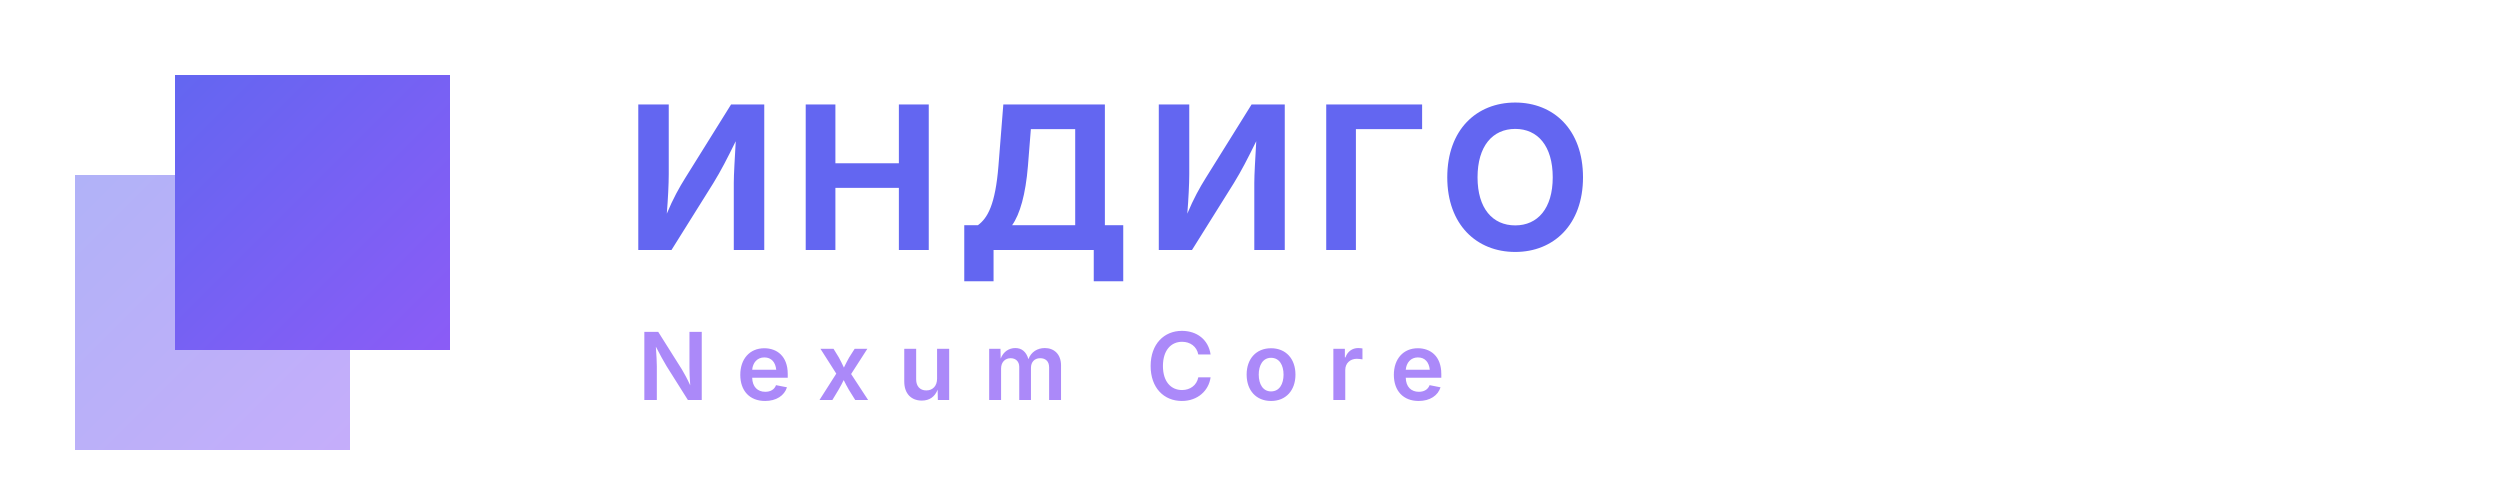
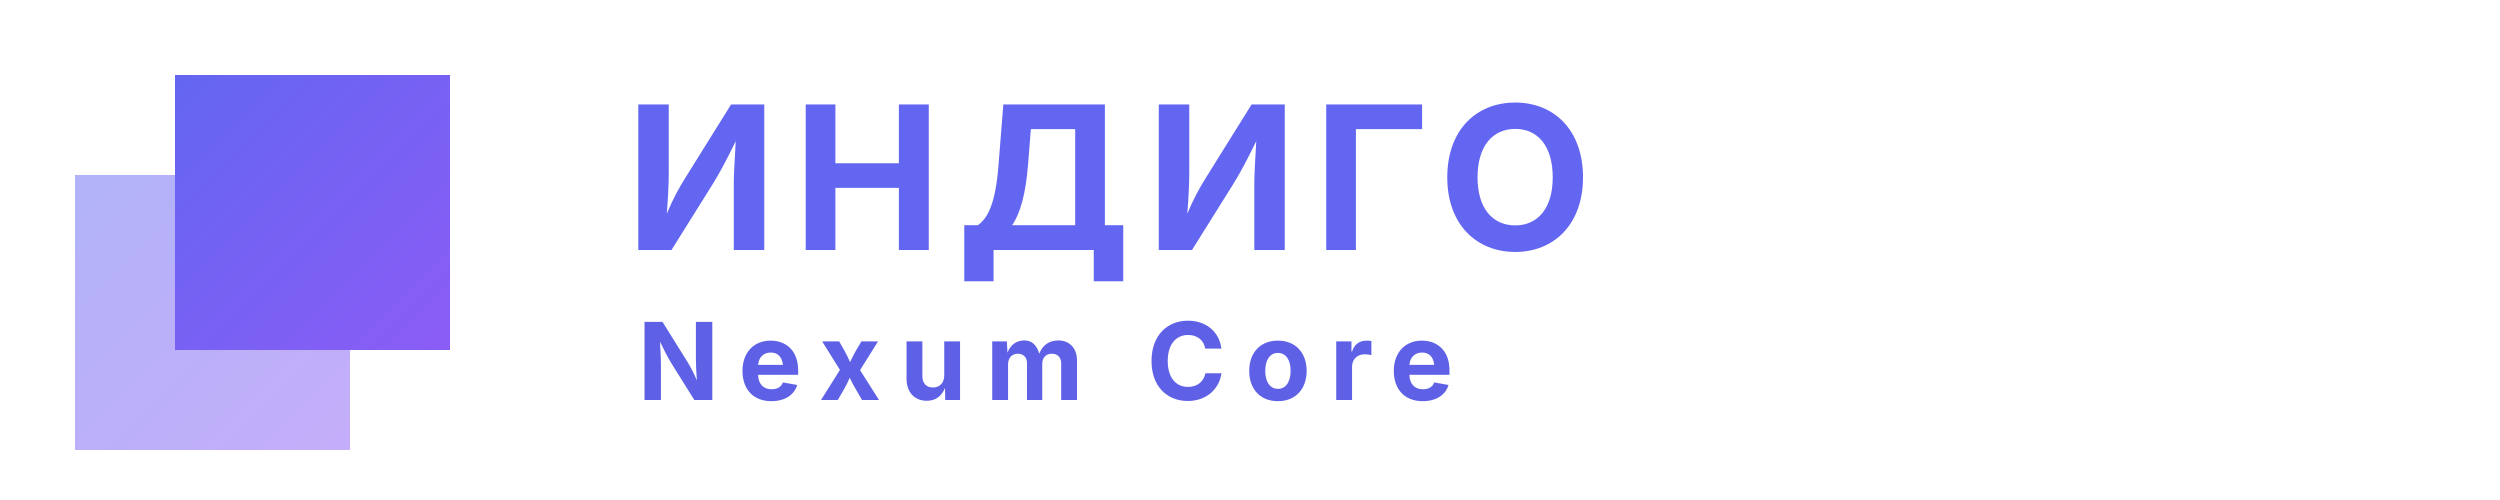
<svg xmlns="http://www.w3.org/2000/svg" width="200" height="40" viewBox="0 0 200 40">
  <defs>
    <linearGradient id="gindigo" x1="0" y1="0" x2="1" y2="1">
      <stop offset="0" stop-color="#6366f1" />
      <stop offset="1" stop-color="#8b5cf6" />
    </linearGradient>
  </defs>
  <rect x="6" y="14" width="22" height="22" fill="url(#gindigo)" opacity=".5" />
  <rect x="14" y="6" width="22" height="22" fill="url(#gindigo)" />
  <text x="50" y="20" font-family="'Segoe UI','Inter',system-ui,Arial,sans-serif" font-size="16" font-weight="700" letter-spacing="1.2" fill="#6366f1">ИНДИГО</text>
-   <text x="51" y="32" font-family="'Segoe UI','Inter',system-ui,Arial,sans-serif" font-size="7.5" font-weight="600" letter-spacing="2.2" fill="#8b5cf6" opacity=".72">Nexum Core</text>
+   <text x="51" y="32" font-family="'Segoe UI','Inter',system-ui,Arial,sans-serif" font-size="8.6" font-weight="700" letter-spacing="1.5" fill="#5e61e5">Nexum Core</text>
</svg>
